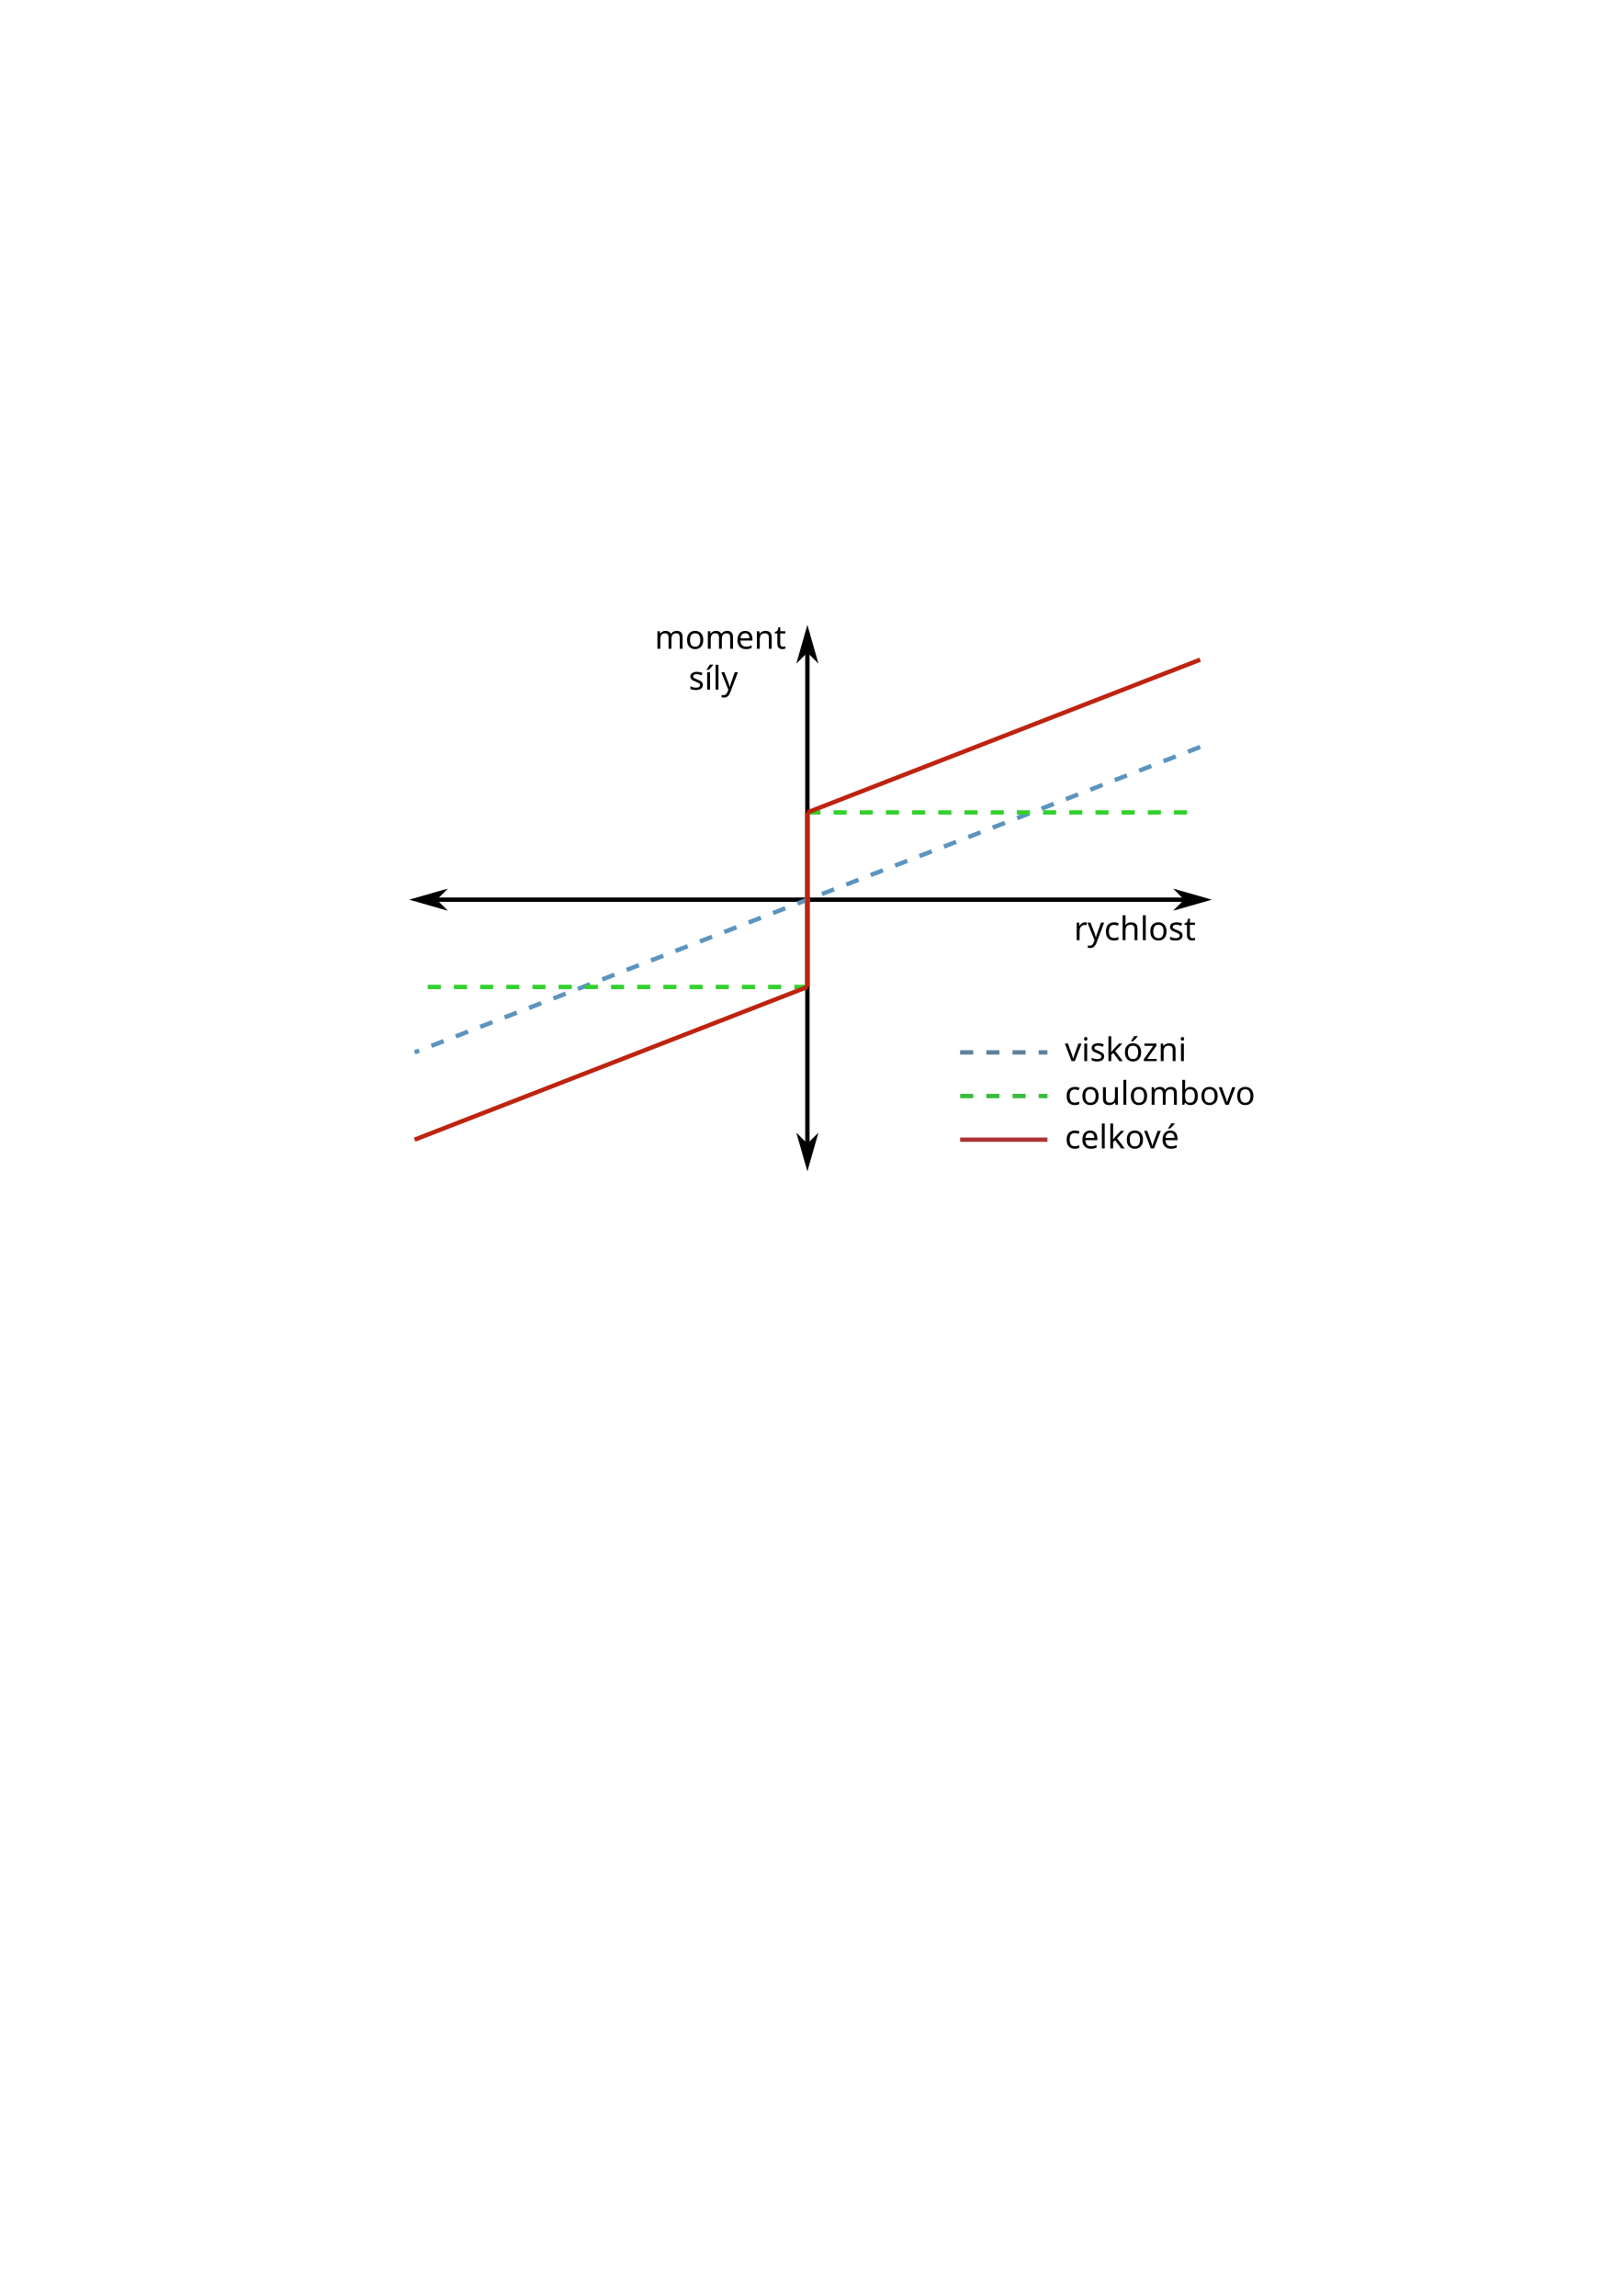
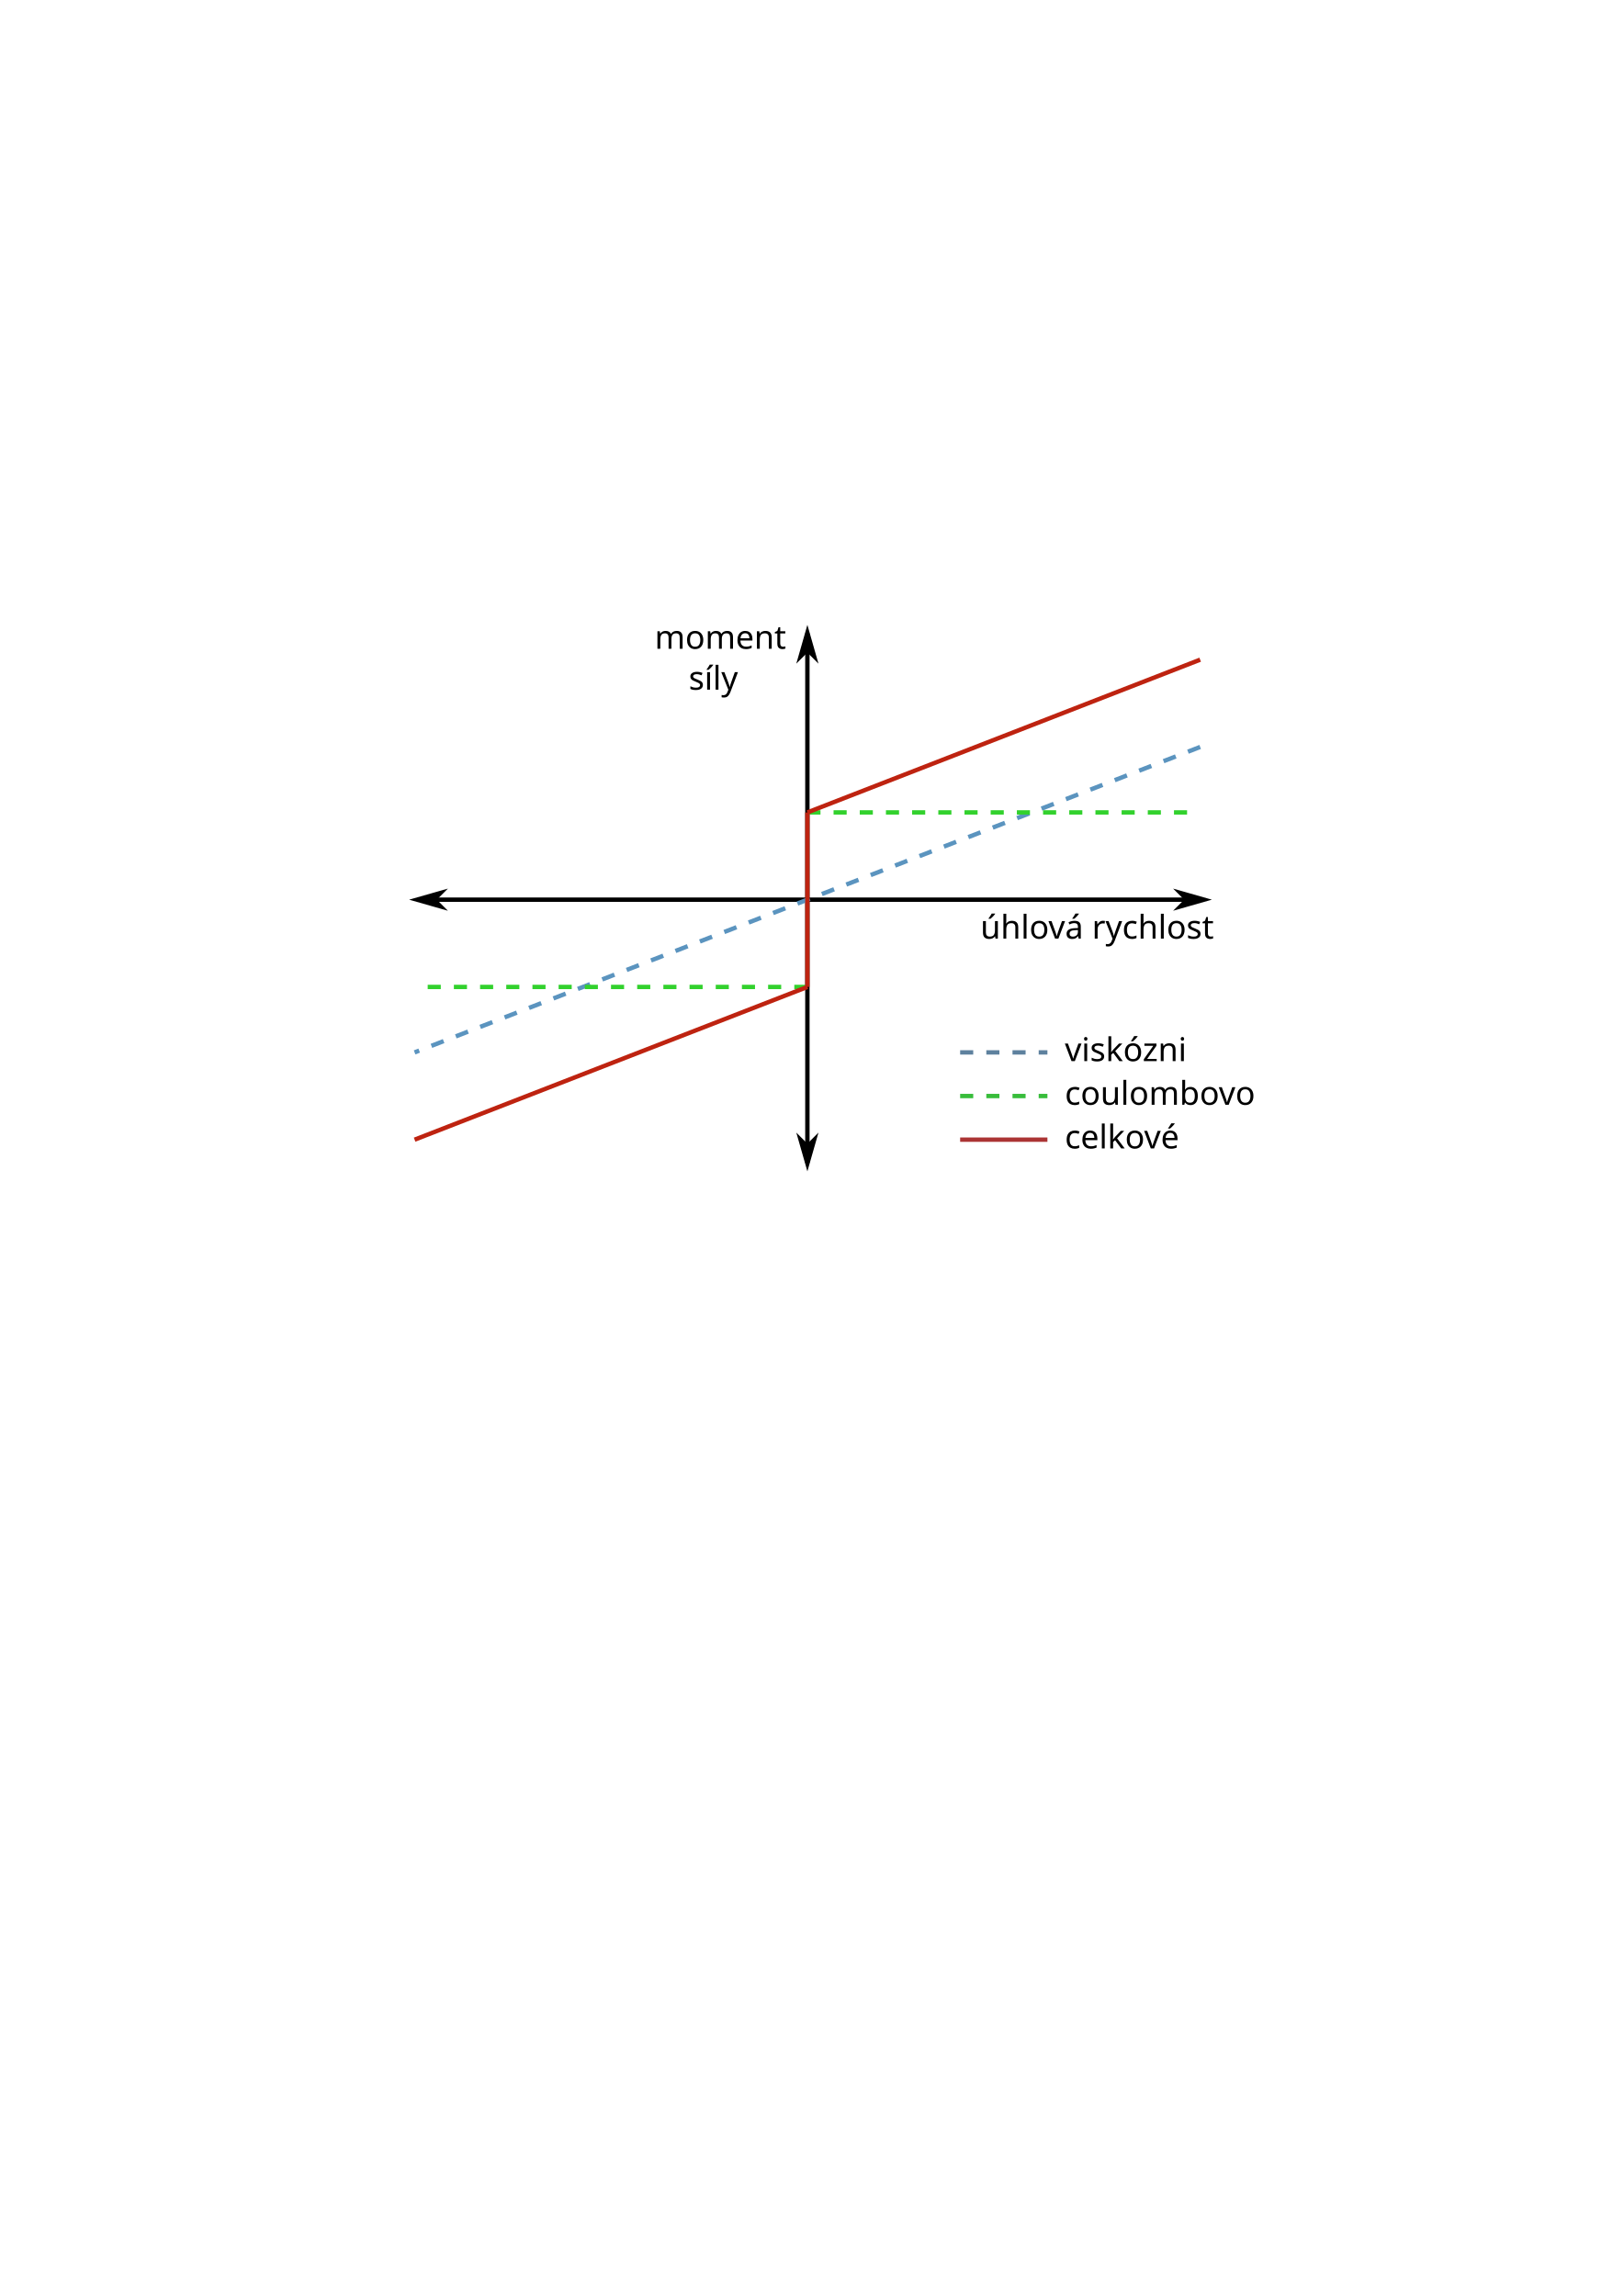
<svg xmlns="http://www.w3.org/2000/svg" width="210mm" height="297mm" viewBox="0 0 744.094 1052.362" id="svg4223" version="1.1">
  <defs id="defs4225">
    <marker style="overflow:visible;" id="marker5125" refX="0.0" refY="0.0" orient="auto">
      <path transform="scale(0.4) rotate(180) translate(10,0)" style="fill-rule:evenodd;stroke:#000000;stroke-width:1pt;stroke-opacity:1;fill:#000000;fill-opacity:1" d="M 0.0,0.0 L 5.0,-5.0 L -12.5,0.0 L 5.0,5.0 L 0.0,0.0 z " id="path5127" />
    </marker>
    <marker style="overflow:visible" id="marker5071" refX="0.0" refY="0.0" orient="auto">
      <path transform="scale(0.4) translate(10,0)" style="fill-rule:evenodd;stroke:#000000;stroke-width:1pt;stroke-opacity:1;fill:#000000;fill-opacity:1" d="M 0.0,0.0 L 5.0,-5.0 L -12.5,0.0 L 5.0,5.0 L 0.0,0.0 z " id="path5073" />
    </marker>
    <marker orient="auto" refY="0.0" refX="0.0" id="marker4617" style="overflow:visible;">
      <path id="path4619" d="M 0.0,0.0 L 5.0,-5.0 L -12.5,0.0 L 5.0,5.0 L 0.0,0.0 z " style="fill-rule:evenodd;stroke:#000000;stroke-width:1pt;stroke-opacity:1;fill:#000000;fill-opacity:1" transform="scale(0.8) rotate(180) translate(12.5,0)" />
    </marker>
    <marker orient="auto" refY="0.0" refX="0.0" id="marker4591" style="overflow:visible">
      <path id="path4593" d="M 0.0,0.0 L 5.0,-5.0 L -12.5,0.0 L 5.0,5.0 L 0.0,0.0 z " style="fill-rule:evenodd;stroke:#000000;stroke-width:1pt;stroke-opacity:1;fill:#000000;fill-opacity:1" transform="scale(0.8) translate(12.5,0)" />
    </marker>
    <marker orient="auto" refY="0.0" refX="0.0" id="Arrow1Lend" style="overflow:visible;">
      <path id="path4252" d="M 0.0,0.0 L 5.0,-5.0 L -12.5,0.0 L 5.0,5.0 L 0.0,0.0 z " style="fill-rule:evenodd;stroke:#000000;stroke-width:1pt;stroke-opacity:1;fill:#000000;fill-opacity:1" transform="scale(0.8) rotate(180) translate(12.5,0)" />
    </marker>
    <marker orient="auto" refY="0.0" refX="0.0" id="Arrow1Lstart" style="overflow:visible">
      <path id="path4249" d="M 0.0,0.0 L 5.0,-5.0 L -12.5,0.0 L 5.0,5.0 L 0.0,0.0 z " style="fill-rule:evenodd;stroke:#000000;stroke-width:1pt;stroke-opacity:1;fill:#000000;fill-opacity:1" transform="scale(0.8) translate(12.5,0)" />
    </marker>
    <marker orient="auto" refY="0.0" refX="0.0" id="Arrow1Mend" style="overflow:visible;">
      <path id="path4258" d="M 0.0,0.0 L 5.0,-5.0 L -12.5,0.0 L 5.0,5.0 L 0.0,0.0 z " style="fill-rule:evenodd;stroke:#000000;stroke-width:1pt;stroke-opacity:1;fill:#000000;fill-opacity:1" transform="scale(0.4) rotate(180) translate(10,0)" />
    </marker>
    <marker orient="auto" refY="0.0" refX="0.0" id="Arrow1Mstart" style="overflow:visible">
      <path id="path4255" d="M 0.0,0.0 L 5.0,-5.0 L -12.5,0.0 L 5.0,5.0 L 0.0,0.0 z " style="fill-rule:evenodd;stroke:#000000;stroke-width:1pt;stroke-opacity:1;fill:#000000;fill-opacity:1" transform="scale(0.4) translate(10,0)" />
    </marker>
  </defs>
  <g id="layer1">
    <path style="fill:none;fill-rule:evenodd;stroke:#000000;stroke-width:2;stroke-linecap:butt;stroke-linejoin:miter;stroke-opacity:1;stroke-miterlimit:4;stroke-dasharray:none;marker-start:url(#marker5071);marker-end:url(#marker5125)" d="m 191.429,412.362 360,0" id="path4233" />
    <path style="fill:none;fill-rule:evenodd;stroke:#000000;stroke-width:2;stroke-linecap:butt;stroke-linejoin:miter;stroke-opacity:1;marker-start:url(#Arrow1Mstart);marker-end:url(#Arrow1Mend);stroke-miterlimit:4;stroke-dasharray:none" d="m 370,290.352 0,242.592" id="path4239" />
    <path style="fill:none;fill-rule:evenodd;stroke:#5b94bf;stroke-width:2;stroke-linecap:butt;stroke-linejoin:miter;stroke-opacity:1;stroke-miterlimit:4;stroke-dasharray:6, 6;stroke-dashoffset:0" d="m 550,342.362 0,0 0,0 -180,70 -180,70" id="path4969" />
    <path style="fill:#0ff338;fill-rule:evenodd;stroke:#32d12d;stroke-width:2;stroke-linecap:butt;stroke-linejoin:miter;stroke-opacity:1;stroke-miterlimit:4;stroke-dasharray:6, 6;stroke-dashoffset:0;fill-opacity:1" d="m 370,452.362 -180,0" id="path4971" />
    <path style="fill:#0ff338;fill-rule:evenodd;stroke:#32d12d;stroke-width:2;stroke-linecap:butt;stroke-linejoin:miter;stroke-opacity:1;stroke-miterlimit:4;stroke-dasharray:6, 6;stroke-dashoffset:0;fill-opacity:1" d="m 370,372.362 180,0" id="path4973" />
    <path style="fill:none;fill-rule:evenodd;stroke:#be2310;stroke-width:2;stroke-linecap:butt;stroke-linejoin:round;stroke-opacity:1;stroke-miterlimit:4;stroke-dasharray:none" d="m 370,452.362 -180,70 0,0" id="path4975" />
    <path style="fill:none;fill-rule:evenodd;stroke:#be2310;stroke-width:2;stroke-linecap:butt;stroke-linejoin:round;stroke-opacity:1;stroke-miterlimit:4;stroke-dasharray:none" d="m 370,372.362 180,-70" id="path4977" />
    <path style="fill:none;fill-rule:evenodd;stroke:#be2310;stroke-width:2;stroke-linecap:butt;stroke-linejoin:round;stroke-opacity:1;stroke-miterlimit:4;stroke-dasharray:none" d="m 370,372.362 0,80 0,0" id="path4979" />
-     <text xml:space="preserve" style="font-style:normal;font-weight:normal;font-size:15px;line-height:125%;font-family:sans-serif;letter-spacing:0px;word-spacing:0px;fill:#000000;fill-opacity:1;stroke:none;stroke-width:1px;stroke-linecap:butt;stroke-linejoin:miter;stroke-opacity:1" x="492.143" y="430.934" id="text5163">
-       <tspan id="tspan5165" x="492.143" y="430.934">rychlost</tspan>
+     <text xml:space="preserve" style="font-style:normal;font-weight:normal;font-size:15px;line-height:125%;font-family:sans-serif;letter-spacing:0px;word-spacing:0px;fill:#000000;fill-opacity:1;stroke:none;stroke-width:1px;stroke-linecap:butt;stroke-linejoin:miter;stroke-opacity:1" x="449.286" y="430.219" id="text5163">
+       <tspan id="tspan5165" x="449.286" y="430.219">úhlová rychlost</tspan>
    </text>
    <text xml:space="preserve" style="font-style:normal;font-weight:normal;font-size:15px;line-height:125%;font-family:sans-serif;letter-spacing:0px;word-spacing:0px;fill:#000000;fill-opacity:1;stroke:none;stroke-width:1px;stroke-linecap:butt;stroke-linejoin:miter;stroke-opacity:1" x="300" y="297.362" id="text5167">
      <tspan id="tspan5169" x="300" y="297.362">moment</tspan>
      <tspan x="300" y="316.112" id="tspan5171">    síly</tspan>
    </text>
    <path style="fill:none;fill-rule:evenodd;stroke:#ab3434;stroke-width:2;stroke-linecap:butt;stroke-linejoin:miter;stroke-opacity:1;stroke-miterlimit:4;stroke-dasharray:none" d="m 440,522.362 40,0" id="path5173" />
    <path style="fill:none;fill-rule:evenodd;stroke:#38bd3b;stroke-width:2;stroke-linecap:butt;stroke-linejoin:miter;stroke-opacity:1;stroke-miterlimit:4;stroke-dasharray:6,6;stroke-dashoffset:0" d="m 440,502.362 40,0" id="path5175" />
    <path style="fill:none;fill-rule:evenodd;stroke:#5e819e;stroke-width:2;stroke-linecap:butt;stroke-linejoin:miter;stroke-opacity:1;stroke-miterlimit:4;stroke-dasharray:6, 6;stroke-dashoffset:0" d="m 440,482.362 40,0" id="path5177" />
    <text xml:space="preserve" style="font-style:normal;font-weight:normal;font-size:15px;line-height:125%;font-family:sans-serif;letter-spacing:0px;word-spacing:0px;fill:#000000;fill-opacity:1;stroke:none;stroke-width:1px;stroke-linecap:butt;stroke-linejoin:miter;stroke-opacity:1" x="488" y="526.362" id="text5179">
      <tspan id="tspan5181" x="488" y="526.362">celkové</tspan>
    </text>
    <text xml:space="preserve" style="font-style:normal;font-weight:normal;font-size:15px;line-height:125%;font-family:sans-serif;letter-spacing:0px;word-spacing:0px;fill:#000000;fill-opacity:1;stroke:none;stroke-width:1px;stroke-linecap:butt;stroke-linejoin:miter;stroke-opacity:1" x="488" y="506.362" id="text5183">
      <tspan id="tspan5185" x="488" y="506.362">coulombovo</tspan>
    </text>
    <text xml:space="preserve" style="font-style:normal;font-weight:normal;font-size:15px;line-height:125%;font-family:sans-serif;letter-spacing:0px;word-spacing:0px;fill:#000000;fill-opacity:1;stroke:none;stroke-width:1px;stroke-linecap:butt;stroke-linejoin:miter;stroke-opacity:1" x="488" y="486.362" id="text5187">
      <tspan id="tspan5189" x="488" y="486.362">viskózni</tspan>
    </text>
  </g>
</svg>
